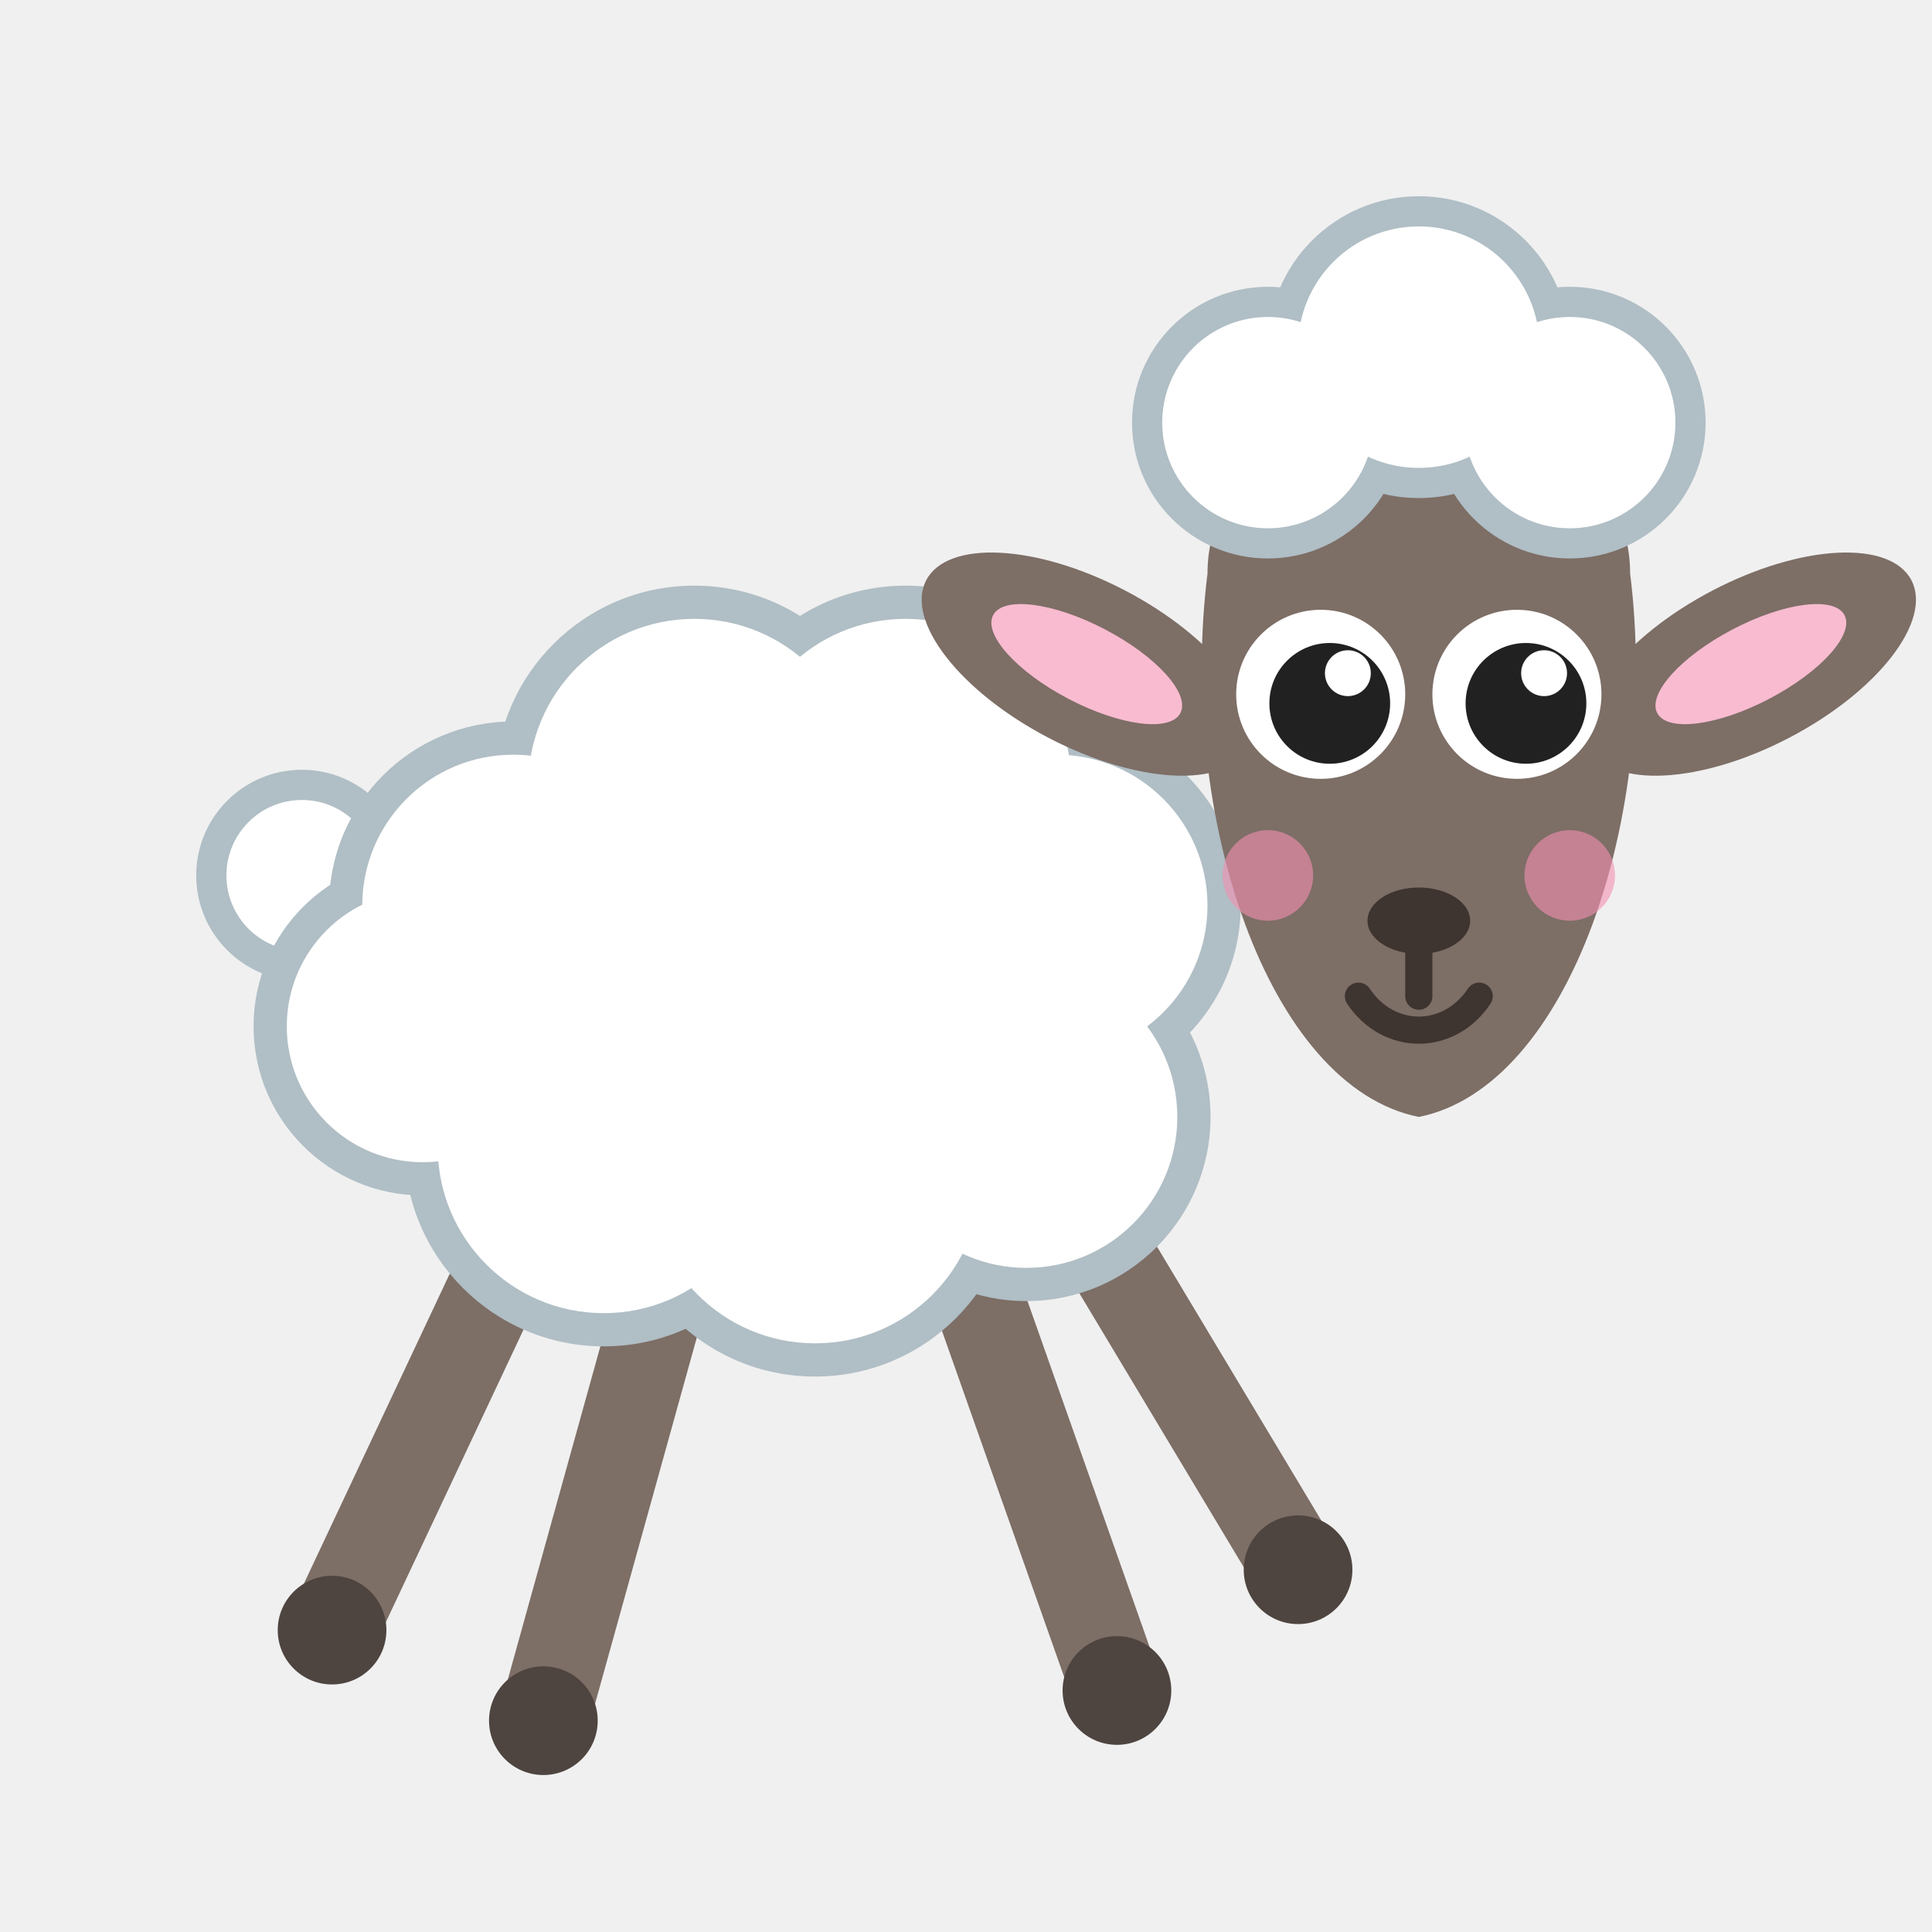
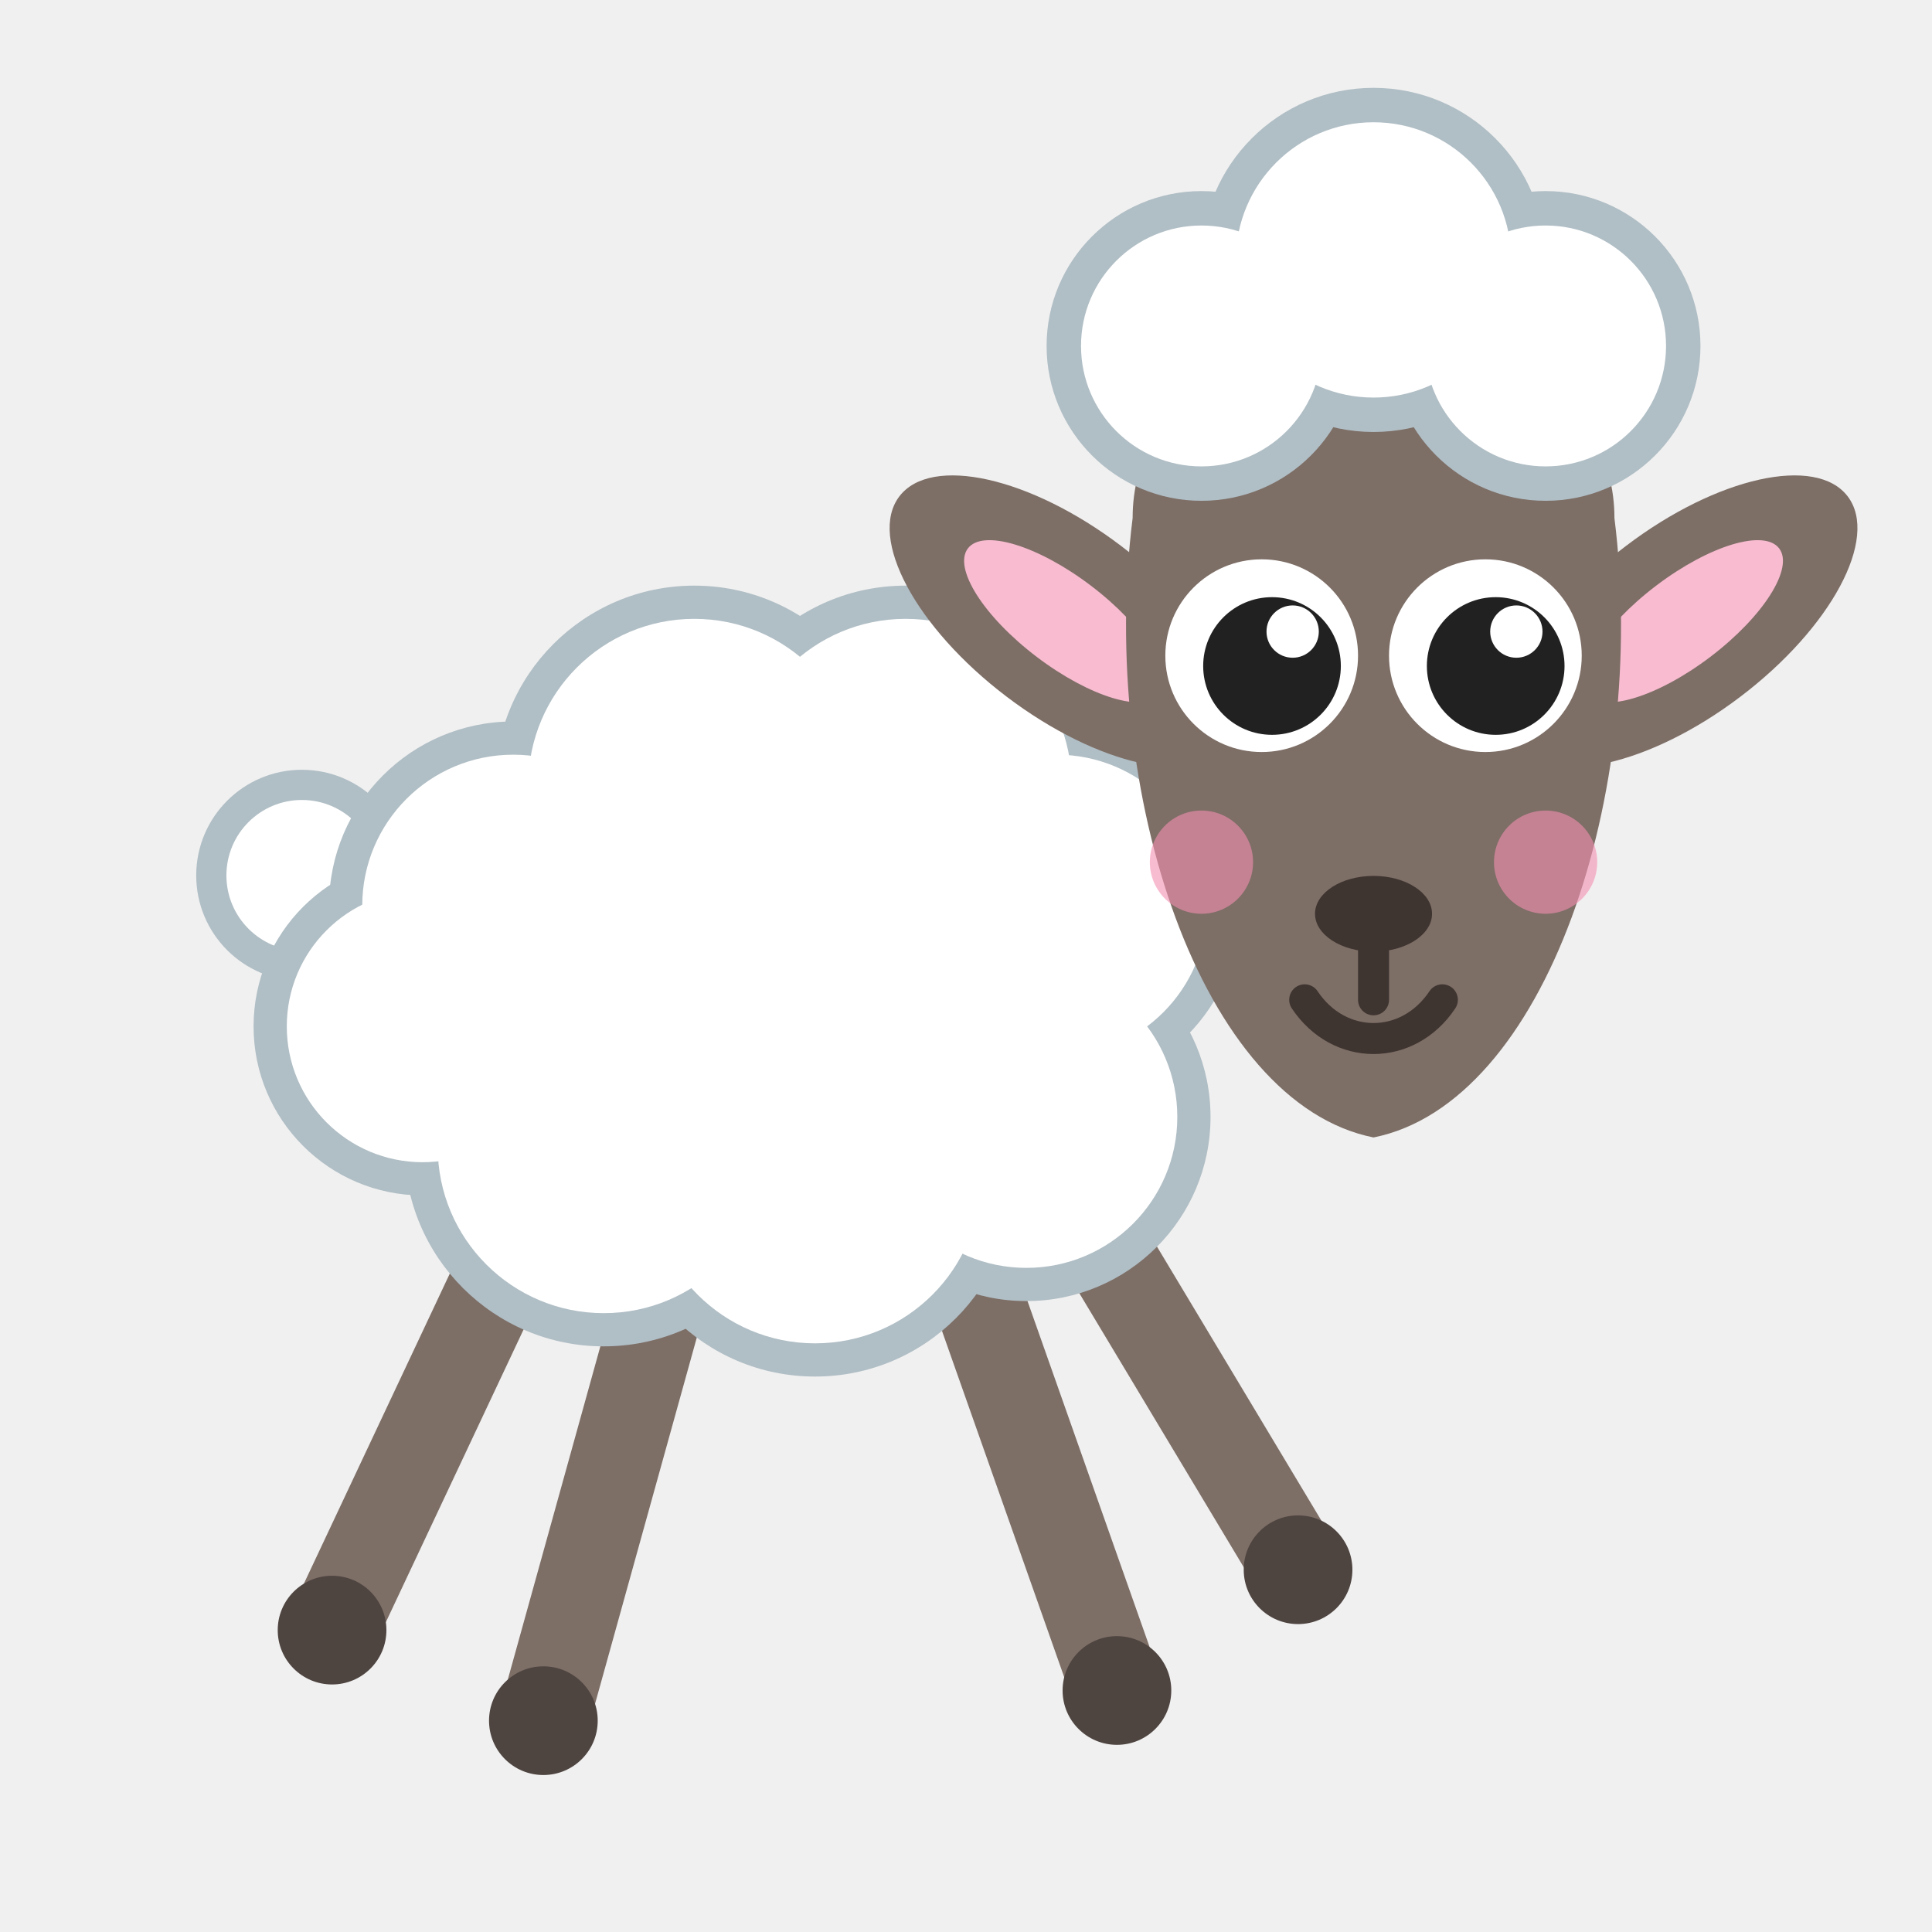
<svg xmlns="http://www.w3.org/2000/svg" viewBox="0 0 128 128">
  <g fill="#b0bec5">
    <circle cx="20" cy="58" r="7" />
  </g>
  <g fill="#ffffff">
    <circle cx="20" cy="58" r="5" />
  </g>
  <g stroke="#7d6e66" stroke-width="6" stroke-linecap="round">
    <path d="M38 74 L22 108" />
    <path d="M46 78 L36 114" />
    <path d="M62 78 L74 112" />
    <path d="M68 74 L86 104" />
  </g>
  <g fill="#4e4440">
    <circle cx="22" cy="108" r="3.6" />
    <circle cx="36" cy="114" r="3.6" />
    <circle cx="74" cy="112" r="3.6" />
    <circle cx="86" cy="104" r="3.6" />
  </g>
  <g fill="#b0bec5">
    <circle cx="34" cy="60" r="12.2" />
    <circle cx="46" cy="52" r="13.2" />
    <circle cx="60" cy="52" r="13.2" />
    <circle cx="70" cy="60" r="12.2" />
    <circle cx="68" cy="74" r="12.2" />
    <circle cx="54" cy="78" r="13.2" />
    <circle cx="40" cy="76" r="13.2" />
    <circle cx="28" cy="68" r="11.2" />
    <circle cx="50" cy="65" r="18.2" />
  </g>
  <g fill="#ffffff">
    <circle cx="34" cy="60" r="10" />
    <circle cx="46" cy="52" r="11" />
    <circle cx="60" cy="52" r="11" />
    <circle cx="70" cy="60" r="10" />
    <circle cx="68" cy="74" r="10" />
    <circle cx="54" cy="78" r="11" />
    <circle cx="40" cy="76" r="11" />
    <circle cx="28" cy="68" r="9" />
    <circle cx="50" cy="65" r="16" />
  </g>
-   <ellipse cx="72" cy="44" rx="12" ry="5.5" fill="#7d6e66" transform="rotate(27.6 72 44)" />
-   <ellipse cx="72" cy="44" rx="7" ry="2.6" fill="#f8bbd0" transform="rotate(27.6 72 44)" />
-   <ellipse cx="116" cy="44" rx="12" ry="5.5" fill="#7d6e66" transform="rotate(-27.6 116 44)" />
-   <ellipse cx="116" cy="44" rx="7" ry="2.6" fill="#f8bbd0" transform="rotate(-27.6 116 44)" />
-   <path d="M80 38 C80 24 108 24 108 38 C110 54 104 72 94 74 C84 72 78 54 80 38 Z" fill="#7d6e66" />
-   <g fill="#b0bec5">
-     <circle cx="84" cy="28" r="9" />
-     <circle cx="94" cy="23" r="10" />
-     <circle cx="104" cy="28" r="9" />
+   <g transform="translate(91 48) scale(1.14) translate(-94 -50)">
+     <ellipse cx="76" cy="44" rx="12" ry="5.5" fill="#7d6e66" transform="rotate(37.2 76 44)" />
+     <ellipse cx="76" cy="44" rx="7" ry="2.6" fill="#f8bbd0" transform="rotate(37.2 76 44)" />
+     <ellipse cx="112" cy="44" rx="12" ry="5.5" fill="#7d6e66" transform="rotate(-37.2 112 44)" />
+     <ellipse cx="112" cy="44" rx="7" ry="2.6" fill="#f8bbd0" transform="rotate(-37.2 112 44)" />
+     <path d="M80 38 C80 24 108 24 108 38 C110 54 104 72 94 74 C84 72 78 54 80 38 Z" fill="#7d6e66" />
+     <g fill="#b0bec5">
+       <circle cx="84" cy="28" r="9" />
+       <circle cx="94" cy="23" r="10" />
+       <circle cx="104" cy="28" r="9" />
+     </g>
+     <g fill="#ffffff">
+       <circle cx="84" cy="28" r="7" />
+       <circle cx="94" cy="23" r="8" />
+       <circle cx="104" cy="28" r="7" />
+     </g>
+     <circle cx="87.5" cy="46" r="5.6" fill="#fff" />
+     <circle cx="88.1" cy="46.6" r="4" fill="#212121" />
+     <circle cx="89.3" cy="44.6" r="1.52" fill="#fff" />
+     <circle cx="100.5" cy="46" r="5.6" fill="#fff" />
+     <circle cx="101.1" cy="46.6" r="4" fill="#212121" />
+     <circle cx="102.3" cy="44.6" r="1.52" fill="#fff" />
+     <ellipse cx="94" cy="61" rx="3.4" ry="2.2" fill="#3e3430" />
+     <path d="M94 62 l0 4 M90 66 C92 69 96 69 98 66" stroke="#3e3430" stroke-width="1.8" fill="none" stroke-linecap="round" />
+     <circle cx="84" cy="58" r="3" fill="#f48fb1" opacity=".6" />
+     <circle cx="104" cy="58" r="3" fill="#f48fb1" opacity=".6" />
  </g>
-   <g fill="#ffffff">
-     <circle cx="84" cy="28" r="7" />
-     <circle cx="94" cy="23" r="8" />
-     <circle cx="104" cy="28" r="7" />
-   </g>
-   <circle cx="87.5" cy="46" r="5.6" fill="#fff" />
-   <circle cx="88.1" cy="46.6" r="4" fill="#212121" />
-   <circle cx="89.3" cy="44.6" r="1.52" fill="#fff" />
-   <circle cx="100.5" cy="46" r="5.6" fill="#fff" />
-   <circle cx="101.1" cy="46.6" r="4" fill="#212121" />
-   <circle cx="102.3" cy="44.6" r="1.52" fill="#fff" />
-   <ellipse cx="94" cy="61" rx="3.4" ry="2.2" fill="#3e3430" />
-   <path d="M94 62 l0 4 M90 66 C92 69 96 69 98 66" stroke="#3e3430" stroke-width="1.8" fill="none" stroke-linecap="round" />
-   <circle cx="84" cy="58" r="3" fill="#f48fb1" opacity=".6" />
-   <circle cx="104" cy="58" r="3" fill="#f48fb1" opacity=".6" />
</svg>
